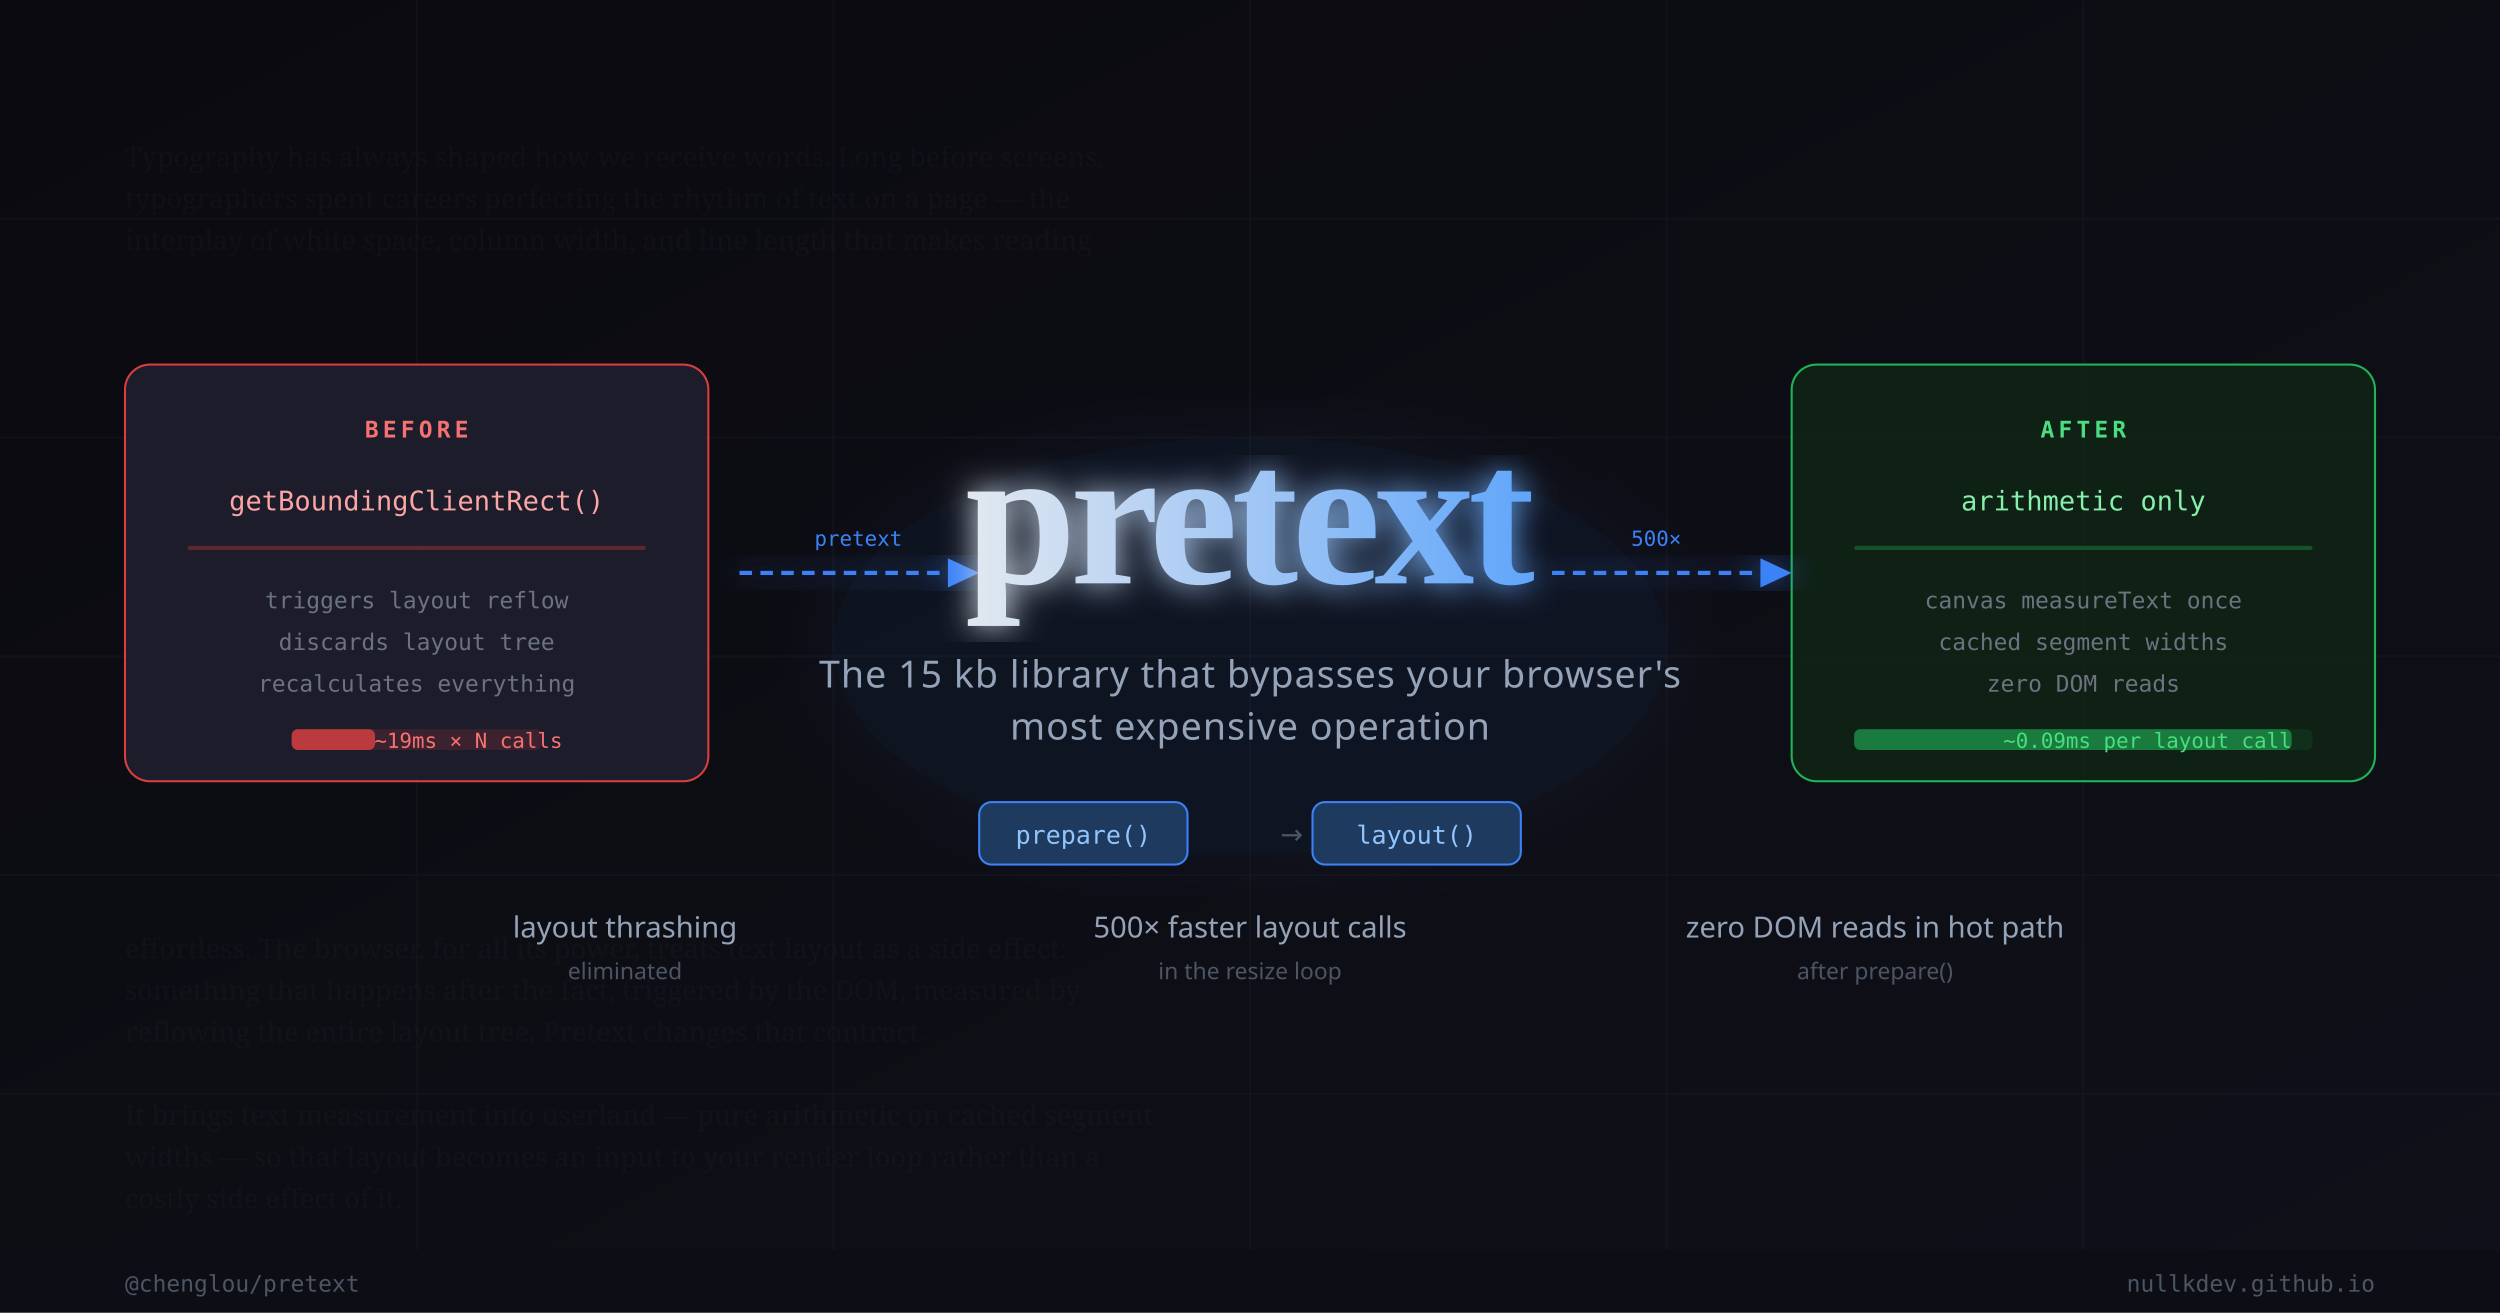
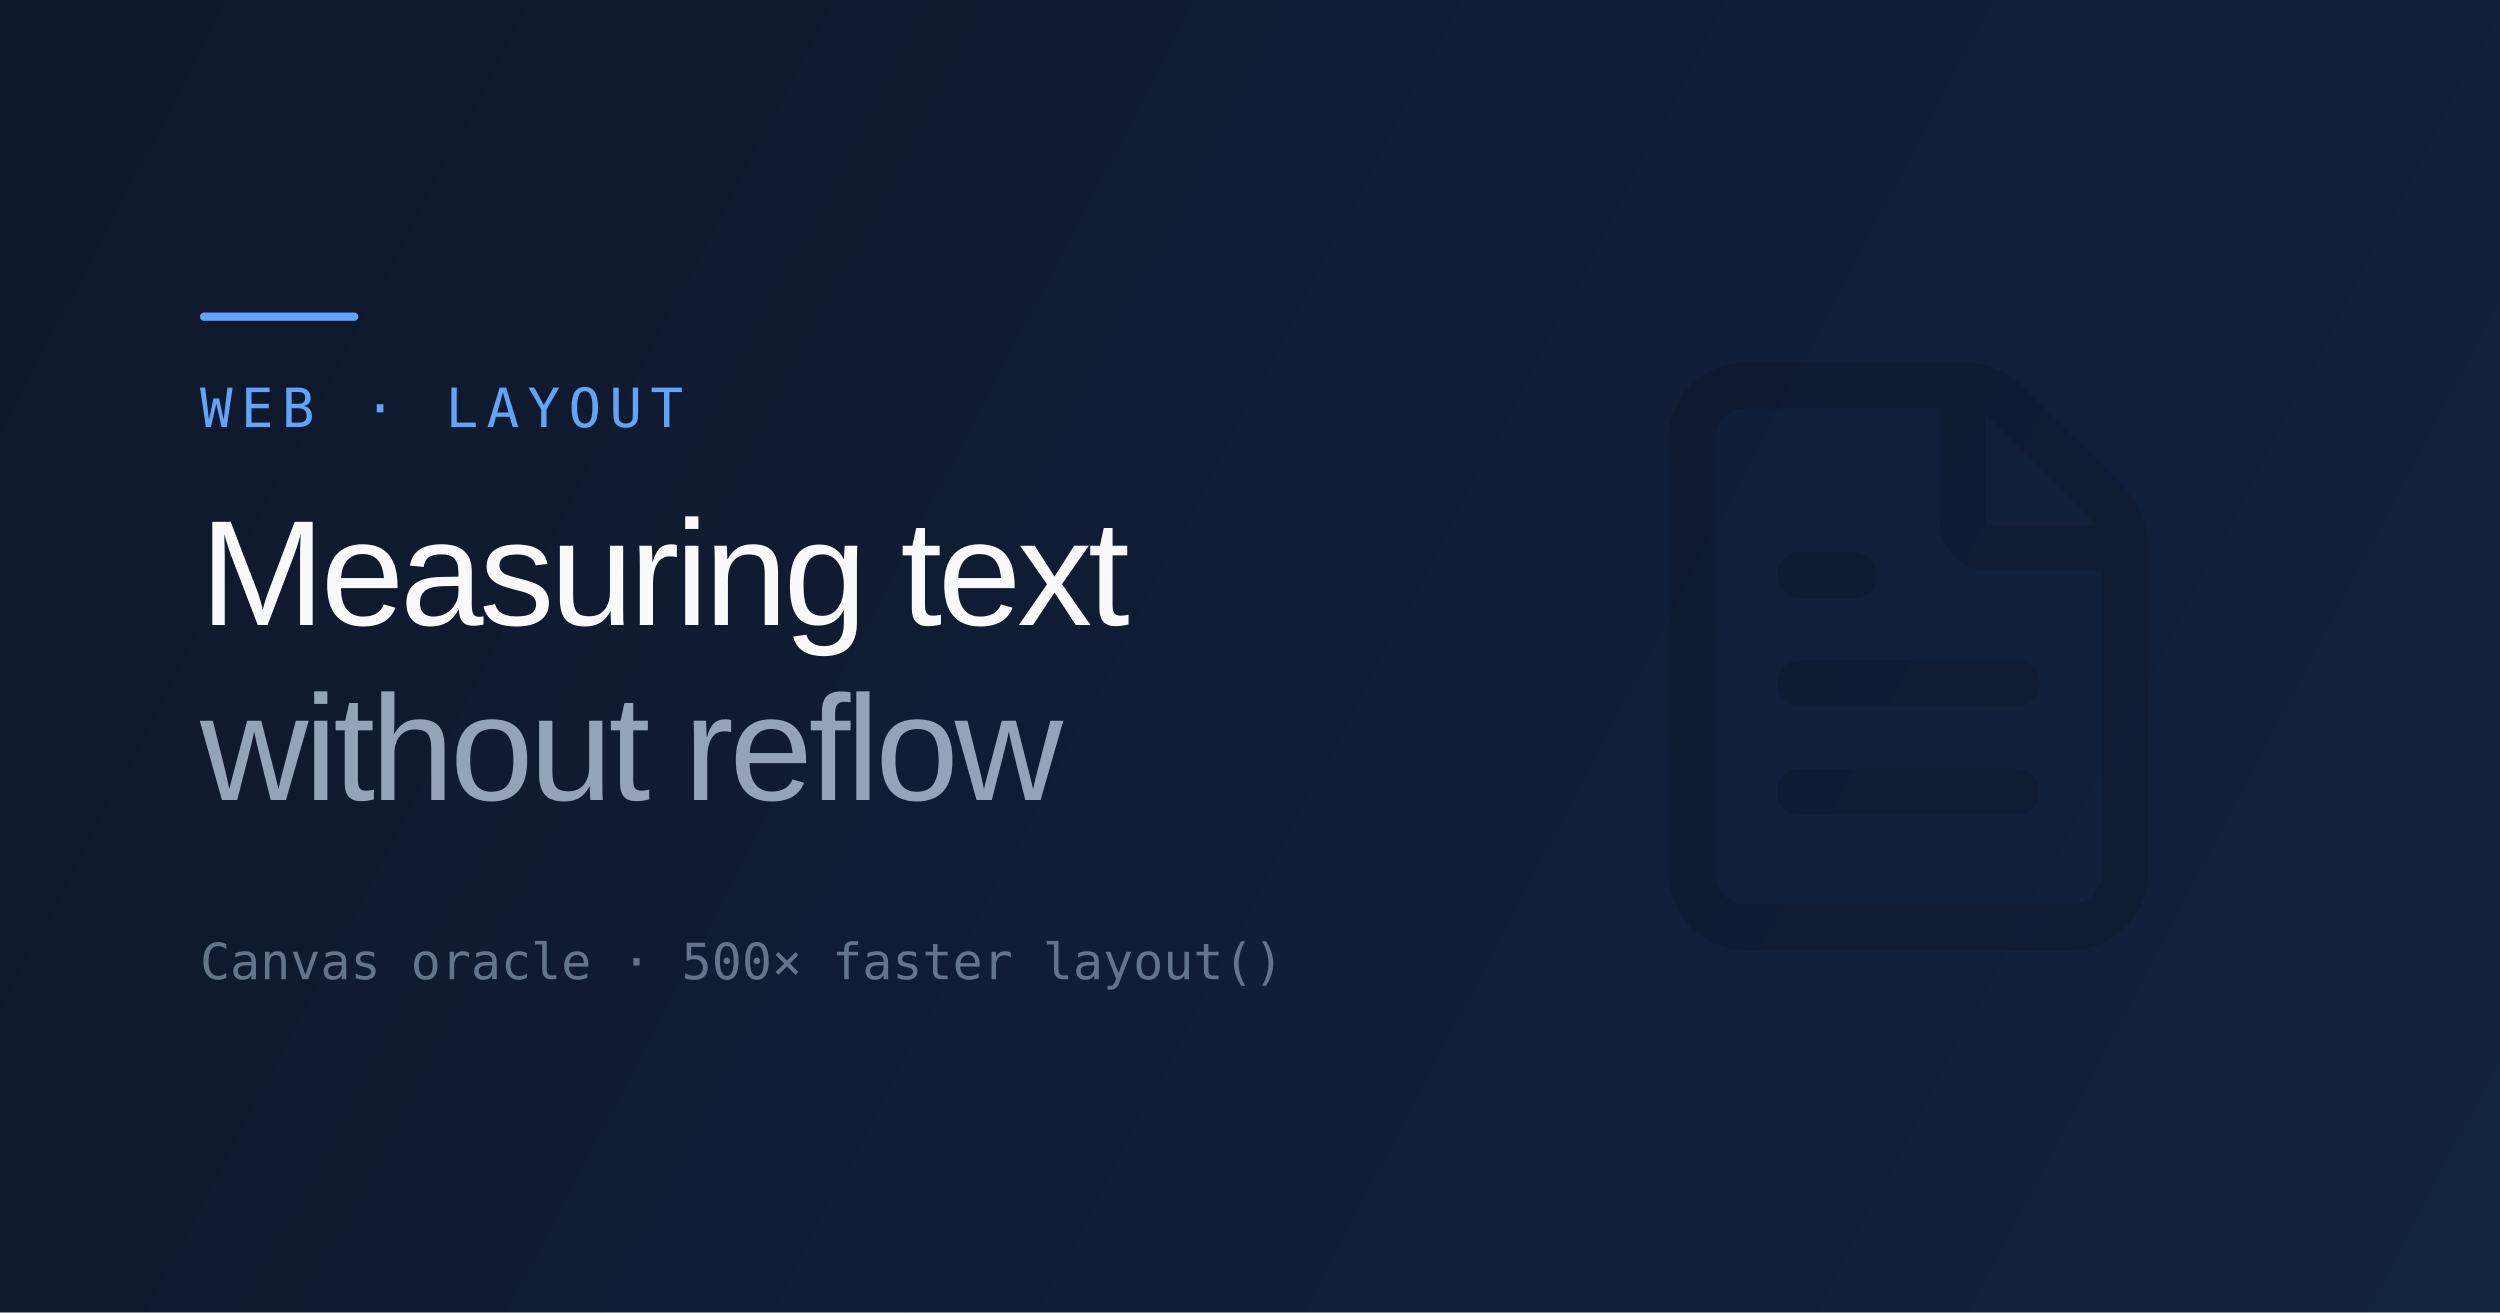
- <svg xmlns="http://www.w3.org/2000/svg" width="1200" height="630" viewBox="0 0 1200 630">
+ <svg xmlns="http://www.w3.org/2000/svg" viewBox="0 0 1200 630" fill="none" role="img" aria-label="Pretext banner — measuring text without reflow.">
  <defs>
-     <linearGradient id="bg" x1="0" y1="0" x2="1" y2="1">
-       <stop offset="0%" stop-color="#0a0a0f" />
-       <stop offset="100%" stop-color="#10101a" />
+     <linearGradient id="bg-pretext" x1="0" y1="0" x2="1200" y2="630" gradientUnits="userSpaceOnUse">
+       <stop offset="0%" stop-color="#0F172A" />
+       <stop offset="100%" stop-color="#12233F" />
    </linearGradient>
-     <linearGradient id="titleGrad" x1="0" y1="0" x2="1" y2="0">
-       <stop offset="0%" stop-color="#e2e8f0" />
-       <stop offset="100%" stop-color="#60a5fa" />
-     </linearGradient>
-     <linearGradient id="fastGrad" x1="0" y1="0" x2="0" y2="1">
-       <stop offset="0%" stop-color="#34d399" />
-       <stop offset="100%" stop-color="#059669" />
-     </linearGradient>
-     <linearGradient id="slowGrad" x1="0" y1="0" x2="0" y2="1">
-       <stop offset="0%" stop-color="#f87171" />
-       <stop offset="100%" stop-color="#dc2626" />
-     </linearGradient>
-     <filter id="glow">
-       <feGaussianBlur stdDeviation="8" result="blur" />
-       <feMerge>
-         <feMergeNode in="blur" />
-         <feMergeNode in="SourceGraphic" />
-       </feMerge>
-     </filter>
-     <filter id="softglow">
-       <feGaussianBlur stdDeviation="20" result="blur" />
-       <feMerge>
-         <feMergeNode in="blur" />
-         <feMergeNode in="SourceGraphic" />
-       </feMerge>
-     </filter>
  </defs>
-   <rect width="1200" height="630" fill="url(#bg)" />
-   <g opacity="0.04" stroke="#94a3b8" stroke-width="1">
-     <line x1="0" y1="105" x2="1200" y2="105" />
-     <line x1="0" y1="210" x2="1200" y2="210" />
-     <line x1="0" y1="315" x2="1200" y2="315" />
-     <line x1="0" y1="420" x2="1200" y2="420" />
-     <line x1="0" y1="525" x2="1200" y2="525" />
-     <line x1="200" y1="0" x2="200" y2="630" />
-     <line x1="400" y1="0" x2="400" y2="630" />
-     <line x1="600" y1="0" x2="600" y2="630" />
-     <line x1="800" y1="0" x2="800" y2="630" />
-     <line x1="1000" y1="0" x2="1000" y2="630" />
+   <rect width="1200" height="630" fill="url(#bg-pretext)" />
+   <g opacity="0.13" transform="translate(760 159) scale(13)" fill="none" stroke="#60A5FA" stroke-width="1.4" stroke-linecap="round" stroke-linejoin="round">
+     <g fill="none" stroke="currentColor" stroke-linecap="round" stroke-linejoin="round" stroke-width="1.7">
+       <path d="M6 22a2 2 0 0 1-2-2V4a2 2 0 0 1 2-2h8a2.4 2.4 0 0 1 1.704.706l3.588 3.588A2.4 2.4 0 0 1 20 8v12a2 2 0 0 1-2 2z" />
+       <path d="M14 2v5a1 1 0 0 0 1 1h5M10 9H8m8 4H8m8 4H8" />
+     </g>
  </g>
-   <g opacity="0.035" fill="#94a3b8" font-family="Georgia, serif" font-size="13">
-     <text x="60" y="80">Typography has always shaped how we receive words. Long before screens,</text>
-     <text x="60" y="100">typographers spent careers perfecting the rhythm of text on a page — the</text>
-     <text x="60" y="120">interplay of white space, column width, and line length that makes reading</text>
-     <text x="60" y="460">effortless. The browser, for all its power, treats text layout as a side effect:</text>
-     <text x="60" y="480">something that happens after the fact, triggered by the DOM, measured by</text>
-     <text x="60" y="500">reflowing the entire layout tree. Pretext changes that contract.</text>
-     <text x="60" y="540">It brings text measurement into userland — pure arithmetic on cached segment</text>
-     <text x="60" y="560">widths — so that layout becomes an input to your render loop rather than a</text>
-     <text x="60" y="580">costly side effect of it.</text>
-   </g>
-   <rect x="60" y="175" width="280" height="200" rx="12" fill="#1e1e2e" stroke="#ef4444" stroke-width="1" opacity="0.9" />
-   <text x="200" y="210" text-anchor="middle" fill="#f87171" font-family="ui-monospace,monospace" font-size="11" font-weight="600" letter-spacing="2">BEFORE</text>
-   <text x="200" y="245" text-anchor="middle" fill="#fca5a5" font-family="ui-monospace,monospace" font-size="13">getBoundingClientRect()</text>
-   <rect x="90" y="262" width="220" height="2" rx="1" fill="#ef4444" opacity="0.3" />
-   <text x="200" y="292" text-anchor="middle" fill="#6b7280" font-family="ui-monospace,monospace" font-size="11">triggers layout reflow</text>
-   <text x="200" y="312" text-anchor="middle" fill="#6b7280" font-family="ui-monospace,monospace" font-size="11">discards layout tree</text>
-   <text x="200" y="332" text-anchor="middle" fill="#6b7280" font-family="ui-monospace,monospace" font-size="11">recalculates everything</text>
-   <rect x="140" y="350" width="120" height="10" rx="3" fill="#ef4444" opacity="0.15" />
-   <rect x="140" y="350" width="40" height="10" rx="3" fill="#ef4444" opacity="0.7" />
-   <text x="270" y="359" text-anchor="end" fill="#f87171" font-family="ui-monospace,monospace" font-size="10">~19ms × N calls</text>
-   <g filter="url(#glow)">
-     <line x1="355" y1="275" x2="455" y2="275" stroke="#3b82f6" stroke-width="2" stroke-dasharray="6,4" />
-     <polygon points="455,268 470,275 455,282" fill="#3b82f6" />
-   </g>
-   <text x="412" y="262" text-anchor="middle" fill="#3b82f6" font-family="ui-monospace,monospace" font-size="10">pretext</text>
-   <ellipse cx="600" cy="310" rx="200" ry="100" fill="#3b82f6" opacity="0.06" filter="url(#softglow)" />
-   <text x="600" y="280" text-anchor="middle" font-family="Georgia, 'Times New Roman', serif" font-size="96" font-weight="700" fill="url(#titleGrad)" filter="url(#glow)" letter-spacing="-3">pretext</text>
-   <text x="600" y="330" text-anchor="middle" fill="#94a3b8" font-family="ui-sans-serif,system-ui,sans-serif" font-size="18" letter-spacing="0.5">The 15 kb library that bypasses your browser's</text>
-   <text x="600" y="355" text-anchor="middle" fill="#94a3b8" font-family="ui-sans-serif,system-ui,sans-serif" font-size="18" letter-spacing="0.5">most expensive operation</text>
-   <g>
-     <rect x="470" y="385" width="100" height="30" rx="6" fill="#1e3a5f" stroke="#3b82f6" stroke-width="1" />
-     <text x="520" y="405" text-anchor="middle" fill="#93c5fd" font-family="ui-monospace,monospace" font-size="12">prepare()</text>
-     <rect x="630" y="385" width="100" height="30" rx="6" fill="#1e3a5f" stroke="#3b82f6" stroke-width="1" />
-     <text x="680" y="405" text-anchor="middle" fill="#93c5fd" font-family="ui-monospace,monospace" font-size="12">layout()</text>
-     <text x="620" y="405" text-anchor="middle" fill="#4b5563" font-family="ui-sans-serif,sans-serif" font-size="13">→</text>
-   </g>
-   <rect x="860" y="175" width="280" height="200" rx="12" fill="#0f2215" stroke="#22c55e" stroke-width="1" opacity="0.9" />
-   <text x="1000" y="210" text-anchor="middle" fill="#4ade80" font-family="ui-monospace,monospace" font-size="11" font-weight="600" letter-spacing="2">AFTER</text>
-   <text x="1000" y="245" text-anchor="middle" fill="#86efac" font-family="ui-monospace,monospace" font-size="13">arithmetic only</text>
-   <rect x="890" y="262" width="220" height="2" rx="1" fill="#22c55e" opacity="0.3" />
-   <text x="1000" y="292" text-anchor="middle" fill="#6b7280" font-family="ui-monospace,monospace" font-size="11">canvas measureText once</text>
-   <text x="1000" y="312" text-anchor="middle" fill="#6b7280" font-family="ui-monospace,monospace" font-size="11">cached segment widths</text>
-   <text x="1000" y="332" text-anchor="middle" fill="#6b7280" font-family="ui-monospace,monospace" font-size="11">zero DOM reads</text>
-   <rect x="890" y="350" width="220" height="10" rx="3" fill="#22c55e" opacity="0.1" />
-   <rect x="890" y="350" width="210" height="10" rx="3" fill="#22c55e" opacity="0.5" />
-   <text x="1100" y="359" text-anchor="end" fill="#4ade80" font-family="ui-monospace,monospace" font-size="10">~0.09ms per layout call</text>
-   <g filter="url(#glow)">
-     <line x1="745" y1="275" x2="845" y2="275" stroke="#3b82f6" stroke-width="2" stroke-dasharray="6,4" />
-     <polygon points="845,268 860,275 845,282" fill="#3b82f6" />
-   </g>
-   <text x="795" y="262" text-anchor="middle" fill="#3b82f6" font-family="ui-monospace,monospace" font-size="10">500×</text>
-   <g fill="#94a3b8" font-family="ui-sans-serif,sans-serif" font-size="14" text-anchor="middle">
-     <text x="300" y="450">layout thrashing</text>
-     <text x="600" y="450">500× faster layout calls</text>
-     <text x="900" y="450">zero DOM reads in hot path</text>
-   </g>
-   <g fill="#4b5563" font-family="ui-sans-serif,sans-serif" font-size="11" text-anchor="middle">
-     <text x="300" y="470">eliminated</text>
-     <text x="600" y="470">in the resize loop</text>
-     <text x="900" y="470">after prepare()</text>
-   </g>
-   <rect x="0" y="600" width="1200" height="30" fill="#0d0d16" />
-   <text x="60" y="620" fill="#4b5563" font-family="ui-monospace,monospace" font-size="11">@chenglou/pretext</text>
-   <text x="1140" y="620" text-anchor="end" fill="#4b5563" font-family="ui-monospace,monospace" font-size="11">nullkdev.github.io</text>
+   <rect x="96" y="150" width="76" height="4" rx="2" fill="#60A5FA" />
+   <text x="96" y="205" font-family="'IBM Plex Mono',ui-monospace,monospace" font-size="26" letter-spacing="4" fill="#60A5FA">WEB · LAYOUT</text>
+   <text x="96" y="300" font-family="Switzer,'Helvetica Neue',Arial,sans-serif" font-size="72" font-weight="500" letter-spacing="-2" fill="#F8FAFC">Measuring text</text>
+   <text x="96" y="384" font-family="Switzer,'Helvetica Neue',Arial,sans-serif" font-size="72" font-weight="500" letter-spacing="-2" fill="#94A3B8">without reflow</text>
+   <text x="96" y="470" font-family="'IBM Plex Mono',ui-monospace,monospace" font-size="24" fill="#64748B">Canvas oracle · 500× faster layout()</text>
</svg>
